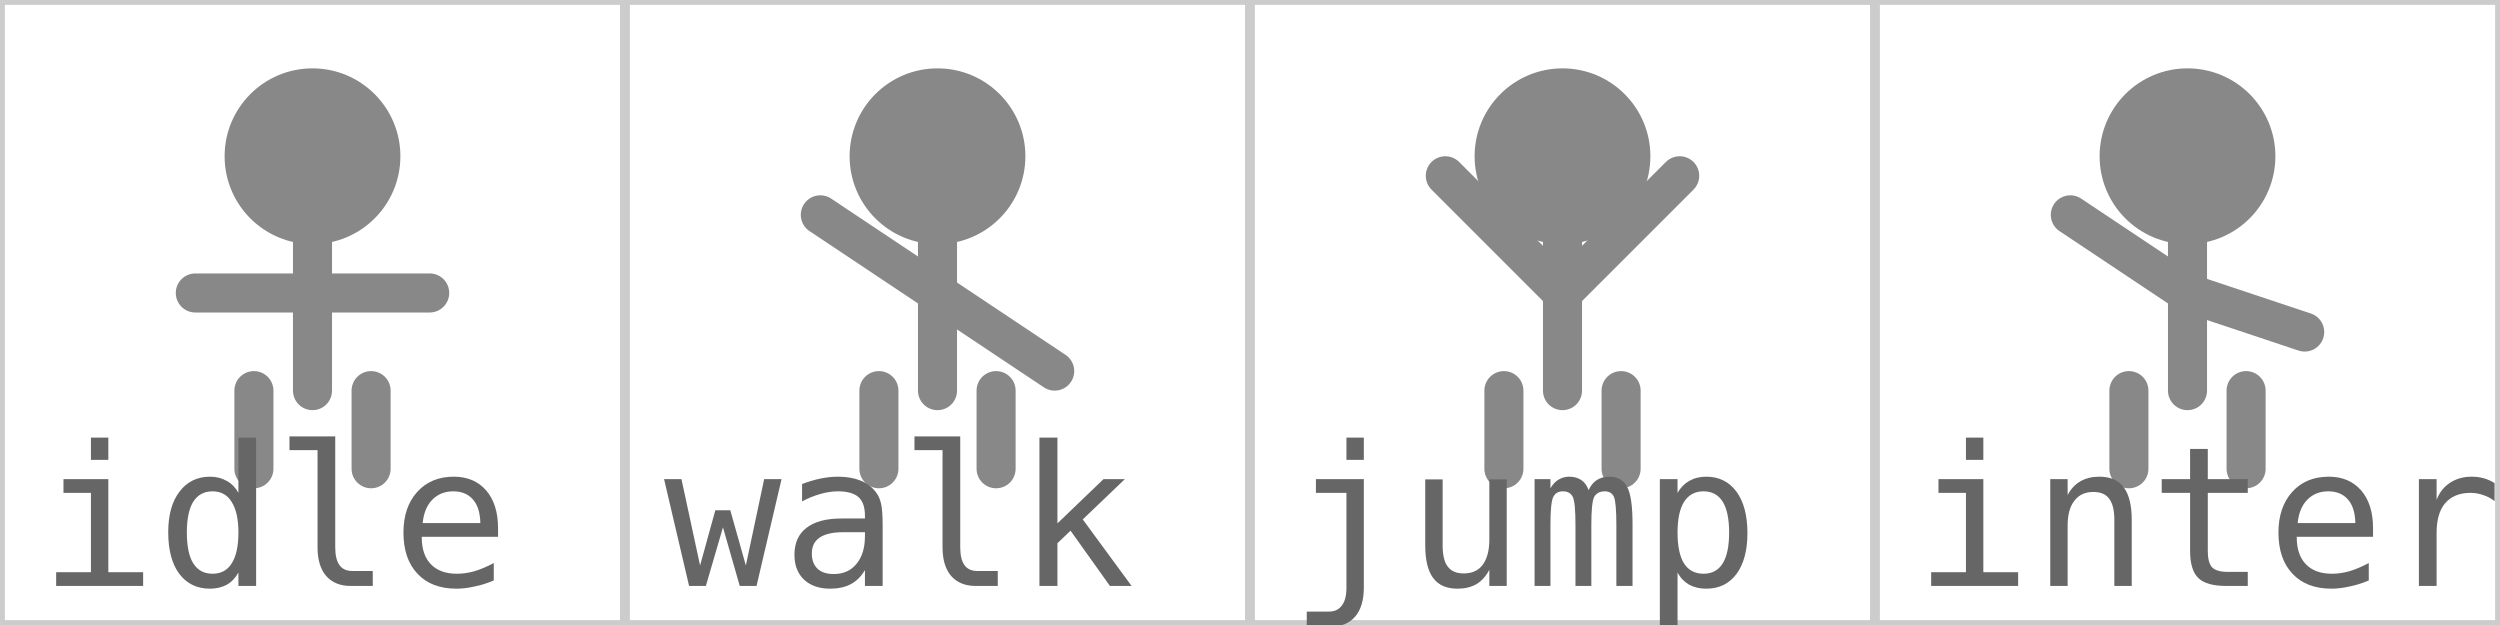
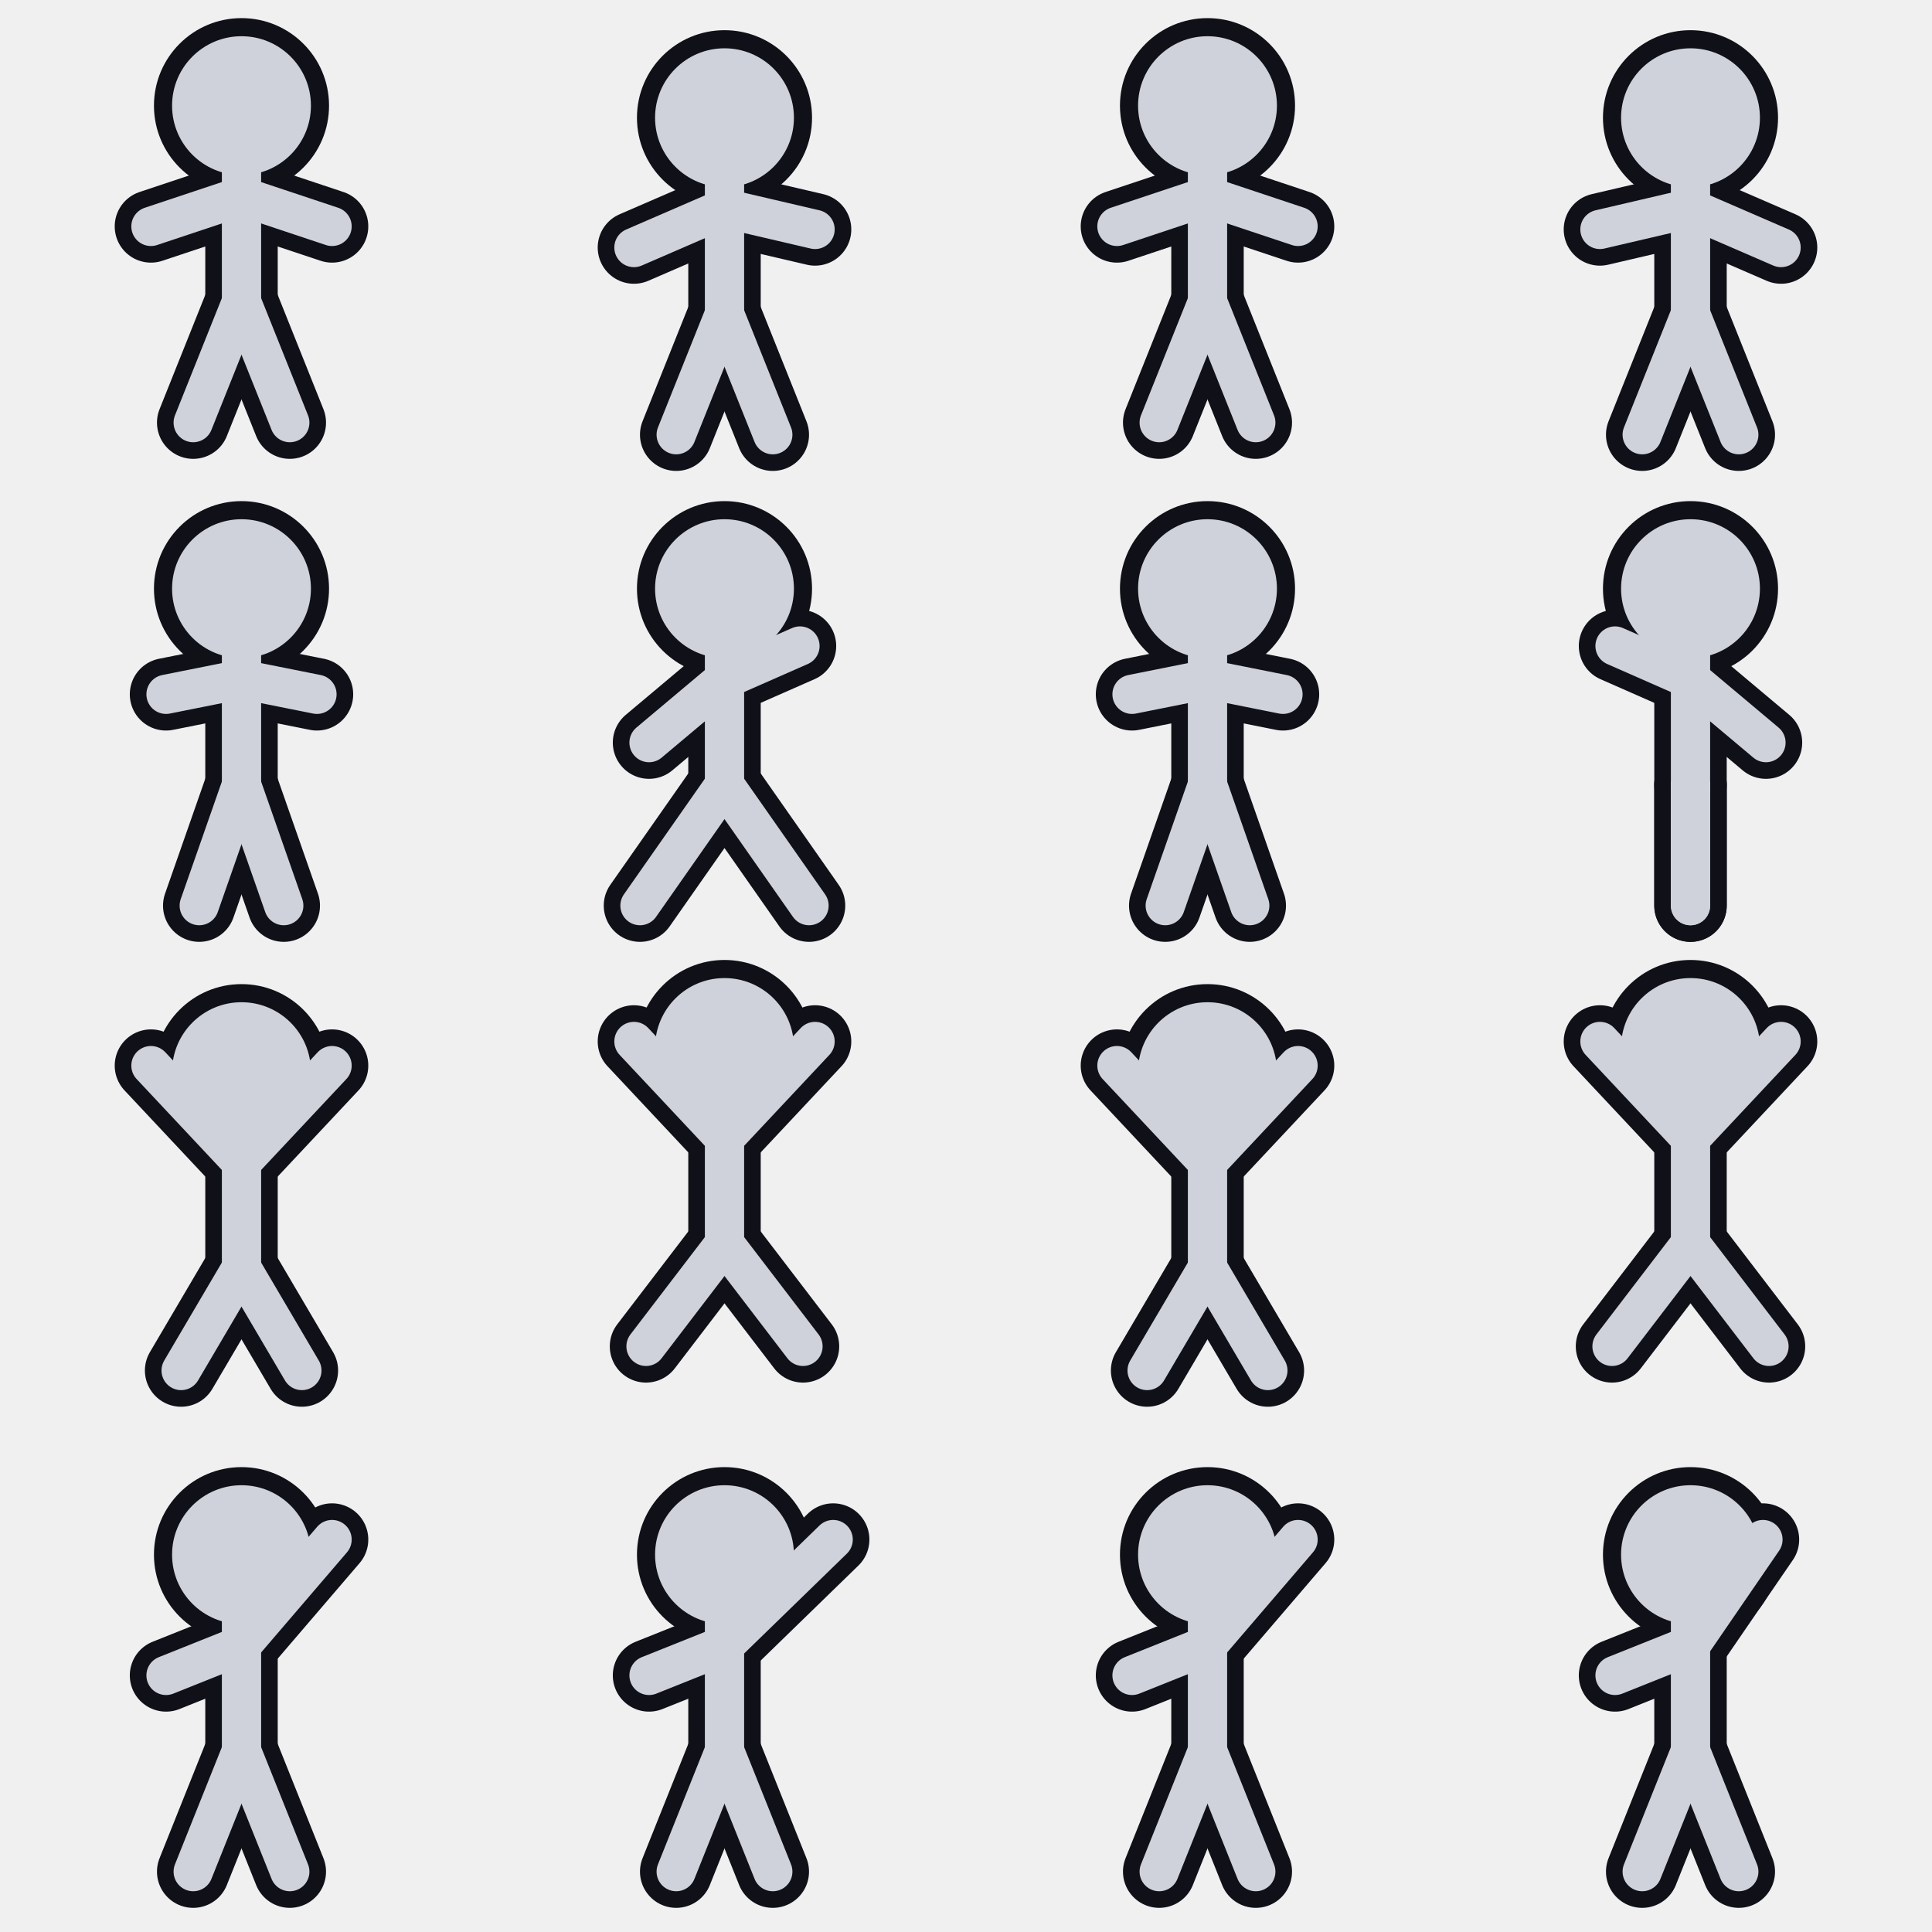
- <svg xmlns="http://www.w3.org/2000/svg" width="128" height="32" viewBox="0 0 128 32">
-   <defs>
-     <style>
-       text { font-family: monospace; font-size: 10px; fill: #666; }
-       .grid-line { stroke: #ddd; stroke-width: 0.5; }
-     </style>
-   </defs>
-   <rect width="128" height="32" fill="#f5f5f5" />
-   <line class="grid-line" x1="0" y1="0" x2="0" y2="32" />
-   <line class="grid-line" x1="32" y1="0" x2="32" y2="32" />
-   <line class="grid-line" x1="64" y1="0" x2="64" y2="32" />
-   <line class="grid-line" x1="96" y1="0" x2="96" y2="32" />
-   <line class="grid-line" x1="128" y1="0" x2="128" y2="32" />
-   <line class="grid-line" x1="0" y1="0" x2="128" y2="0" />
-   <line class="grid-line" x1="0" y1="32" x2="128" y2="32" />
-   <rect x="0" y="0" width="32" height="32" fill="white" stroke="#ccc" stroke-width="0.5" />
-   <g data-pose="idle">
-     <circle cx="16" cy="8" r="4" fill="#888" stroke="#888" stroke-width="1" />
-     <line x1="16" y1="12" x2="16" y2="20" stroke="#888" stroke-width="2" stroke-linecap="round" />
-     <line x1="10" y1="15" x2="22" y2="15" stroke="#888" stroke-width="2" stroke-linecap="round" />
-     <line x1="13" y1="20" x2="13" y2="24" stroke="#888" stroke-width="2" stroke-linecap="round" />
-     <line x1="19" y1="20" x2="19" y2="24" stroke="#888" stroke-width="2" stroke-linecap="round" />
-   </g>
-   <text x="2" y="30">idle</text>
-   <rect x="32" y="0" width="32" height="32" fill="white" stroke="#ccc" stroke-width="0.5" />
-   <g data-pose="walk">
-     <circle cx="48" cy="8" r="4" fill="#888" stroke="#888" stroke-width="1" />
-     <line x1="48" y1="12" x2="48" y2="20" stroke="#888" stroke-width="2" stroke-linecap="round" />
-     <line x1="42" y1="11" x2="48" y2="15" stroke="#888" stroke-width="2" stroke-linecap="round" />
-     <line x1="54" y1="19" x2="48" y2="15" stroke="#888" stroke-width="2" stroke-linecap="round" />
-     <line x1="45" y1="20" x2="45" y2="24" stroke="#888" stroke-width="2" stroke-linecap="round" />
-     <line x1="51" y1="20" x2="51" y2="24" stroke="#888" stroke-width="2" stroke-linecap="round" />
-   </g>
-   <text x="34" y="30">walk</text>
-   <rect x="64" y="0" width="32" height="32" fill="white" stroke="#ccc" stroke-width="0.5" />
-   <g data-pose="jump">
-     <circle cx="80" cy="8" r="4" fill="#888" stroke="#888" stroke-width="1" />
-     <line x1="80" y1="12" x2="80" y2="20" stroke="#888" stroke-width="2" stroke-linecap="round" />
-     <line x1="74" y1="9" x2="80" y2="15" stroke="#888" stroke-width="2" stroke-linecap="round" />
-     <line x1="86" y1="9" x2="80" y2="15" stroke="#888" stroke-width="2" stroke-linecap="round" />
-     <line x1="77" y1="20" x2="77" y2="24" stroke="#888" stroke-width="2" stroke-linecap="round" />
-     <line x1="83" y1="20" x2="83" y2="24" stroke="#888" stroke-width="2" stroke-linecap="round" />
-   </g>
-   <text x="66" y="30">jump</text>
-   <rect x="96" y="0" width="32" height="32" fill="white" stroke="#ccc" stroke-width="0.5" />
-   <g data-pose="interact">
-     <circle cx="112" cy="8" r="4" fill="#888" stroke="#888" stroke-width="1" />
-     <line x1="112" y1="12" x2="112" y2="20" stroke="#888" stroke-width="2" stroke-linecap="round" />
-     <line x1="106" y1="11" x2="112" y2="15" stroke="#888" stroke-width="2" stroke-linecap="round" />
-     <line x1="118" y1="17" x2="112" y2="15" stroke="#888" stroke-width="2" stroke-linecap="round" />
-     <line x1="109" y1="20" x2="109" y2="24" stroke="#888" stroke-width="2" stroke-linecap="round" />
-     <line x1="115" y1="20" x2="115" y2="24" stroke="#888" stroke-width="2" stroke-linecap="round" />
-   </g>
-   <text x="98" y="30">interact</text>
+ <svg xmlns="http://www.w3.org/2000/svg" width="128" height="128" viewBox="0 0 128 128">
+   <g>
+     <circle cx="16.0" cy="7.0" r="5.8" fill="#101018" />
+     <line x1="16.0" y1="11.0" x2="16.0" y2="20.0" stroke="#101018" stroke-width="4.80" stroke-linecap="round" />
+     <line x1="16.0" y1="13.0" x2="10.0" y2="15.0" stroke="#101018" stroke-width="4.80" stroke-linecap="round" />
+     <line x1="16.0" y1="13.0" x2="22.0" y2="15.0" stroke="#101018" stroke-width="4.80" stroke-linecap="round" />
+     <line x1="16.0" y1="20.0" x2="12.8" y2="28.0" stroke="#101018" stroke-width="4.80" stroke-linecap="round" />
+     <line x1="16.0" y1="20.0" x2="19.2" y2="28.0" stroke="#101018" stroke-width="4.80" stroke-linecap="round" />
+     <circle cx="16.0" cy="7.0" r="4.6" fill="#cfd2da" />
+     <line x1="16.0" y1="11.0" x2="16.0" y2="20.0" stroke="#cfd2da" stroke-width="2.60" stroke-linecap="round" />
+     <line x1="16.0" y1="13.0" x2="10.0" y2="15.0" stroke="#cfd2da" stroke-width="2.60" stroke-linecap="round" />
+     <line x1="16.0" y1="13.0" x2="22.0" y2="15.0" stroke="#cfd2da" stroke-width="2.60" stroke-linecap="round" />
+     <line x1="16.0" y1="20.0" x2="12.8" y2="28.0" stroke="#cfd2da" stroke-width="2.60" stroke-linecap="round" />
+     <line x1="16.0" y1="20.0" x2="19.2" y2="28.0" stroke="#cfd2da" stroke-width="2.60" stroke-linecap="round" />
+   </g>
+   <g>
+     <circle cx="48.0" cy="7.8" r="5.8" fill="#101018" />
+     <line x1="48.0" y1="11.8" x2="48.0" y2="20.8" stroke="#101018" stroke-width="4.80" stroke-linecap="round" />
+     <line x1="48.0" y1="13.8" x2="42.0" y2="16.4" stroke="#101018" stroke-width="4.80" stroke-linecap="round" />
+     <line x1="48.0" y1="13.8" x2="54.0" y2="15.2" stroke="#101018" stroke-width="4.80" stroke-linecap="round" />
+     <line x1="48.0" y1="20.8" x2="44.8" y2="28.8" stroke="#101018" stroke-width="4.80" stroke-linecap="round" />
+     <line x1="48.0" y1="20.8" x2="51.2" y2="28.8" stroke="#101018" stroke-width="4.80" stroke-linecap="round" />
+     <circle cx="48.0" cy="7.8" r="4.6" fill="#cfd2da" />
+     <line x1="48.0" y1="11.8" x2="48.0" y2="20.8" stroke="#cfd2da" stroke-width="2.60" stroke-linecap="round" />
+     <line x1="48.0" y1="13.8" x2="42.0" y2="16.4" stroke="#cfd2da" stroke-width="2.60" stroke-linecap="round" />
+     <line x1="48.0" y1="13.8" x2="54.0" y2="15.2" stroke="#cfd2da" stroke-width="2.60" stroke-linecap="round" />
+     <line x1="48.0" y1="20.8" x2="44.8" y2="28.8" stroke="#cfd2da" stroke-width="2.60" stroke-linecap="round" />
+     <line x1="48.0" y1="20.8" x2="51.2" y2="28.8" stroke="#cfd2da" stroke-width="2.60" stroke-linecap="round" />
+   </g>
+   <g>
+     <circle cx="80.0" cy="7.0" r="5.8" fill="#101018" />
+     <line x1="80.0" y1="11.0" x2="80.0" y2="20.0" stroke="#101018" stroke-width="4.80" stroke-linecap="round" />
+     <line x1="80.0" y1="13.0" x2="74.0" y2="15.0" stroke="#101018" stroke-width="4.80" stroke-linecap="round" />
+     <line x1="80.0" y1="13.0" x2="86.0" y2="15.0" stroke="#101018" stroke-width="4.80" stroke-linecap="round" />
+     <line x1="80.0" y1="20.0" x2="76.8" y2="28.0" stroke="#101018" stroke-width="4.80" stroke-linecap="round" />
+     <line x1="80.0" y1="20.0" x2="83.2" y2="28.0" stroke="#101018" stroke-width="4.80" stroke-linecap="round" />
+     <circle cx="80.0" cy="7.0" r="4.6" fill="#cfd2da" />
+     <line x1="80.0" y1="11.0" x2="80.0" y2="20.0" stroke="#cfd2da" stroke-width="2.60" stroke-linecap="round" />
+     <line x1="80.0" y1="13.0" x2="74.0" y2="15.0" stroke="#cfd2da" stroke-width="2.60" stroke-linecap="round" />
+     <line x1="80.0" y1="13.0" x2="86.0" y2="15.0" stroke="#cfd2da" stroke-width="2.60" stroke-linecap="round" />
+     <line x1="80.0" y1="20.0" x2="76.8" y2="28.0" stroke="#cfd2da" stroke-width="2.60" stroke-linecap="round" />
+     <line x1="80.0" y1="20.0" x2="83.2" y2="28.0" stroke="#cfd2da" stroke-width="2.60" stroke-linecap="round" />
+   </g>
+   <g>
+     <circle cx="112.0" cy="7.8" r="5.8" fill="#101018" />
+     <line x1="112.0" y1="11.8" x2="112.0" y2="20.8" stroke="#101018" stroke-width="4.80" stroke-linecap="round" />
+     <line x1="112.0" y1="13.8" x2="106.0" y2="15.2" stroke="#101018" stroke-width="4.80" stroke-linecap="round" />
+     <line x1="112.0" y1="13.8" x2="118.0" y2="16.4" stroke="#101018" stroke-width="4.80" stroke-linecap="round" />
+     <line x1="112.0" y1="20.8" x2="108.8" y2="28.8" stroke="#101018" stroke-width="4.80" stroke-linecap="round" />
+     <line x1="112.0" y1="20.8" x2="115.2" y2="28.8" stroke="#101018" stroke-width="4.80" stroke-linecap="round" />
+     <circle cx="112.0" cy="7.8" r="4.6" fill="#cfd2da" />
+     <line x1="112.0" y1="11.8" x2="112.0" y2="20.8" stroke="#cfd2da" stroke-width="2.60" stroke-linecap="round" />
+     <line x1="112.0" y1="13.8" x2="106.0" y2="15.2" stroke="#cfd2da" stroke-width="2.60" stroke-linecap="round" />
+     <line x1="112.0" y1="13.8" x2="118.0" y2="16.4" stroke="#cfd2da" stroke-width="2.60" stroke-linecap="round" />
+     <line x1="112.0" y1="20.8" x2="108.8" y2="28.8" stroke="#cfd2da" stroke-width="2.60" stroke-linecap="round" />
+     <line x1="112.0" y1="20.8" x2="115.2" y2="28.8" stroke="#cfd2da" stroke-width="2.60" stroke-linecap="round" />
+   </g>
+   <g>
+     <circle cx="16.0" cy="39.0" r="5.8" fill="#101018" />
+     <line x1="16.0" y1="43.0" x2="16.0" y2="52.0" stroke="#101018" stroke-width="4.80" stroke-linecap="round" />
+     <line x1="16.0" y1="45.0" x2="11.0" y2="46.0" stroke="#101018" stroke-width="4.80" stroke-linecap="round" />
+     <line x1="16.0" y1="45.0" x2="21.0" y2="46.0" stroke="#101018" stroke-width="4.80" stroke-linecap="round" />
+     <line x1="16.0" y1="52.0" x2="13.2" y2="60.0" stroke="#101018" stroke-width="4.80" stroke-linecap="round" />
+     <line x1="16.0" y1="52.0" x2="18.8" y2="60.0" stroke="#101018" stroke-width="4.80" stroke-linecap="round" />
+     <circle cx="16.0" cy="39.0" r="4.6" fill="#cfd2da" />
+     <line x1="16.0" y1="43.0" x2="16.0" y2="52.0" stroke="#cfd2da" stroke-width="2.60" stroke-linecap="round" />
+     <line x1="16.0" y1="45.0" x2="11.0" y2="46.0" stroke="#cfd2da" stroke-width="2.60" stroke-linecap="round" />
+     <line x1="16.0" y1="45.0" x2="21.0" y2="46.0" stroke="#cfd2da" stroke-width="2.60" stroke-linecap="round" />
+     <line x1="16.0" y1="52.0" x2="13.2" y2="60.0" stroke="#cfd2da" stroke-width="2.60" stroke-linecap="round" />
+     <line x1="16.0" y1="52.0" x2="18.8" y2="60.0" stroke="#cfd2da" stroke-width="2.60" stroke-linecap="round" />
+   </g>
+   <g>
+     <circle cx="48.0" cy="39.0" r="5.8" fill="#101018" />
+     <line x1="48.0" y1="43.0" x2="48.0" y2="52.0" stroke="#101018" stroke-width="4.80" stroke-linecap="round" />
+     <line x1="48.0" y1="45.0" x2="43.0" y2="49.2" stroke="#101018" stroke-width="4.80" stroke-linecap="round" />
+     <line x1="48.0" y1="45.0" x2="53.0" y2="42.8" stroke="#101018" stroke-width="4.80" stroke-linecap="round" />
+     <line x1="48.0" y1="52.0" x2="42.4" y2="60.0" stroke="#101018" stroke-width="4.80" stroke-linecap="round" />
+     <line x1="48.0" y1="52.0" x2="53.6" y2="60.0" stroke="#101018" stroke-width="4.80" stroke-linecap="round" />
+     <circle cx="48.0" cy="39.0" r="4.6" fill="#cfd2da" />
+     <line x1="48.0" y1="43.0" x2="48.0" y2="52.0" stroke="#cfd2da" stroke-width="2.60" stroke-linecap="round" />
+     <line x1="48.0" y1="45.0" x2="43.0" y2="49.2" stroke="#cfd2da" stroke-width="2.60" stroke-linecap="round" />
+     <line x1="48.0" y1="45.0" x2="53.0" y2="42.8" stroke="#cfd2da" stroke-width="2.60" stroke-linecap="round" />
+     <line x1="48.0" y1="52.0" x2="42.4" y2="60.0" stroke="#cfd2da" stroke-width="2.60" stroke-linecap="round" />
+     <line x1="48.0" y1="52.0" x2="53.6" y2="60.0" stroke="#cfd2da" stroke-width="2.60" stroke-linecap="round" />
+   </g>
+   <g>
+     <circle cx="80.0" cy="39.0" r="5.8" fill="#101018" />
+     <line x1="80.0" y1="43.0" x2="80.0" y2="52.0" stroke="#101018" stroke-width="4.80" stroke-linecap="round" />
+     <line x1="80.0" y1="45.0" x2="75.0" y2="46.0" stroke="#101018" stroke-width="4.80" stroke-linecap="round" />
+     <line x1="80.0" y1="45.0" x2="85.0" y2="46.0" stroke="#101018" stroke-width="4.80" stroke-linecap="round" />
+     <line x1="80.0" y1="52.0" x2="77.2" y2="60.0" stroke="#101018" stroke-width="4.80" stroke-linecap="round" />
+     <line x1="80.0" y1="52.0" x2="82.8" y2="60.0" stroke="#101018" stroke-width="4.80" stroke-linecap="round" />
+     <circle cx="80.0" cy="39.0" r="4.6" fill="#cfd2da" />
+     <line x1="80.0" y1="43.0" x2="80.0" y2="52.0" stroke="#cfd2da" stroke-width="2.60" stroke-linecap="round" />
+     <line x1="80.0" y1="45.0" x2="75.0" y2="46.0" stroke="#cfd2da" stroke-width="2.60" stroke-linecap="round" />
+     <line x1="80.0" y1="45.0" x2="85.0" y2="46.0" stroke="#cfd2da" stroke-width="2.60" stroke-linecap="round" />
+     <line x1="80.0" y1="52.0" x2="77.2" y2="60.0" stroke="#cfd2da" stroke-width="2.60" stroke-linecap="round" />
+     <line x1="80.0" y1="52.0" x2="82.8" y2="60.0" stroke="#cfd2da" stroke-width="2.60" stroke-linecap="round" />
+   </g>
+   <g>
+     <circle cx="112.0" cy="39.0" r="5.8" fill="#101018" />
+     <line x1="112.0" y1="43.0" x2="112.0" y2="52.0" stroke="#101018" stroke-width="4.80" stroke-linecap="round" />
+     <line x1="112.0" y1="45.0" x2="107.0" y2="42.8" stroke="#101018" stroke-width="4.80" stroke-linecap="round" />
+     <line x1="112.0" y1="45.0" x2="117.0" y2="49.2" stroke="#101018" stroke-width="4.80" stroke-linecap="round" />
+     <line x1="112.0" y1="52.0" x2="112.0" y2="60.0" stroke="#101018" stroke-width="4.80" stroke-linecap="round" />
+     <line x1="112.0" y1="52.0" x2="112.0" y2="60.0" stroke="#101018" stroke-width="4.80" stroke-linecap="round" />
+     <circle cx="112.0" cy="39.0" r="4.6" fill="#cfd2da" />
+     <line x1="112.0" y1="43.0" x2="112.0" y2="52.0" stroke="#cfd2da" stroke-width="2.60" stroke-linecap="round" />
+     <line x1="112.0" y1="45.0" x2="107.0" y2="42.8" stroke="#cfd2da" stroke-width="2.60" stroke-linecap="round" />
+     <line x1="112.0" y1="45.0" x2="117.0" y2="49.2" stroke="#cfd2da" stroke-width="2.60" stroke-linecap="round" />
+     <line x1="112.0" y1="52.0" x2="112.0" y2="60.0" stroke="#cfd2da" stroke-width="2.60" stroke-linecap="round" />
+     <line x1="112.0" y1="52.0" x2="112.0" y2="60.0" stroke="#cfd2da" stroke-width="2.60" stroke-linecap="round" />
+   </g>
+   <g>
+     <circle cx="16.0" cy="71.0" r="5.8" fill="#101018" />
+     <line x1="16.0" y1="75.0" x2="16.0" y2="84.0" stroke="#101018" stroke-width="4.80" stroke-linecap="round" />
+     <line x1="16.0" y1="77.0" x2="10.0" y2="70.6" stroke="#101018" stroke-width="4.80" stroke-linecap="round" />
+     <line x1="16.0" y1="77.0" x2="22.0" y2="70.6" stroke="#101018" stroke-width="4.80" stroke-linecap="round" />
+     <line x1="16.0" y1="84.0" x2="12.0" y2="90.8" stroke="#101018" stroke-width="4.80" stroke-linecap="round" />
+     <line x1="16.0" y1="84.0" x2="20.0" y2="90.8" stroke="#101018" stroke-width="4.80" stroke-linecap="round" />
+     <circle cx="16.0" cy="71.0" r="4.6" fill="#cfd2da" />
+     <line x1="16.0" y1="75.0" x2="16.0" y2="84.0" stroke="#cfd2da" stroke-width="2.60" stroke-linecap="round" />
+     <line x1="16.0" y1="77.0" x2="10.0" y2="70.6" stroke="#cfd2da" stroke-width="2.60" stroke-linecap="round" />
+     <line x1="16.0" y1="77.0" x2="22.0" y2="70.6" stroke="#cfd2da" stroke-width="2.60" stroke-linecap="round" />
+     <line x1="16.0" y1="84.0" x2="12.0" y2="90.8" stroke="#cfd2da" stroke-width="2.60" stroke-linecap="round" />
+     <line x1="16.0" y1="84.0" x2="20.0" y2="90.8" stroke="#cfd2da" stroke-width="2.60" stroke-linecap="round" />
+   </g>
+   <g>
+     <circle cx="48.0" cy="69.4" r="5.8" fill="#101018" />
+     <line x1="48.0" y1="73.4" x2="48.0" y2="82.4" stroke="#101018" stroke-width="4.80" stroke-linecap="round" />
+     <line x1="48.0" y1="75.4" x2="42.0" y2="69.0" stroke="#101018" stroke-width="4.80" stroke-linecap="round" />
+     <line x1="48.0" y1="75.4" x2="54.0" y2="69.0" stroke="#101018" stroke-width="4.80" stroke-linecap="round" />
+     <line x1="48.0" y1="82.4" x2="42.8" y2="89.2" stroke="#101018" stroke-width="4.80" stroke-linecap="round" />
+     <line x1="48.0" y1="82.4" x2="53.2" y2="89.2" stroke="#101018" stroke-width="4.80" stroke-linecap="round" />
+     <circle cx="48.0" cy="69.4" r="4.6" fill="#cfd2da" />
+     <line x1="48.0" y1="73.4" x2="48.0" y2="82.4" stroke="#cfd2da" stroke-width="2.60" stroke-linecap="round" />
+     <line x1="48.0" y1="75.4" x2="42.0" y2="69.0" stroke="#cfd2da" stroke-width="2.60" stroke-linecap="round" />
+     <line x1="48.0" y1="75.4" x2="54.0" y2="69.0" stroke="#cfd2da" stroke-width="2.60" stroke-linecap="round" />
+     <line x1="48.0" y1="82.4" x2="42.8" y2="89.2" stroke="#cfd2da" stroke-width="2.60" stroke-linecap="round" />
+     <line x1="48.0" y1="82.4" x2="53.2" y2="89.2" stroke="#cfd2da" stroke-width="2.60" stroke-linecap="round" />
+   </g>
+   <g>
+     <circle cx="80.0" cy="71.0" r="5.8" fill="#101018" />
+     <line x1="80.0" y1="75.0" x2="80.0" y2="84.0" stroke="#101018" stroke-width="4.80" stroke-linecap="round" />
+     <line x1="80.0" y1="77.0" x2="74.0" y2="70.6" stroke="#101018" stroke-width="4.80" stroke-linecap="round" />
+     <line x1="80.0" y1="77.0" x2="86.0" y2="70.6" stroke="#101018" stroke-width="4.80" stroke-linecap="round" />
+     <line x1="80.0" y1="84.0" x2="76.0" y2="90.8" stroke="#101018" stroke-width="4.80" stroke-linecap="round" />
+     <line x1="80.0" y1="84.0" x2="84.0" y2="90.8" stroke="#101018" stroke-width="4.80" stroke-linecap="round" />
+     <circle cx="80.0" cy="71.0" r="4.6" fill="#cfd2da" />
+     <line x1="80.0" y1="75.0" x2="80.0" y2="84.0" stroke="#cfd2da" stroke-width="2.60" stroke-linecap="round" />
+     <line x1="80.0" y1="77.0" x2="74.0" y2="70.6" stroke="#cfd2da" stroke-width="2.60" stroke-linecap="round" />
+     <line x1="80.0" y1="77.0" x2="86.0" y2="70.6" stroke="#cfd2da" stroke-width="2.60" stroke-linecap="round" />
+     <line x1="80.0" y1="84.0" x2="76.0" y2="90.8" stroke="#cfd2da" stroke-width="2.60" stroke-linecap="round" />
+     <line x1="80.0" y1="84.0" x2="84.0" y2="90.8" stroke="#cfd2da" stroke-width="2.60" stroke-linecap="round" />
+   </g>
+   <g>
+     <circle cx="112.0" cy="69.4" r="5.8" fill="#101018" />
+     <line x1="112.0" y1="73.4" x2="112.0" y2="82.4" stroke="#101018" stroke-width="4.80" stroke-linecap="round" />
+     <line x1="112.0" y1="75.4" x2="106.0" y2="69.0" stroke="#101018" stroke-width="4.80" stroke-linecap="round" />
+     <line x1="112.0" y1="75.4" x2="118.0" y2="69.0" stroke="#101018" stroke-width="4.80" stroke-linecap="round" />
+     <line x1="112.0" y1="82.4" x2="106.8" y2="89.2" stroke="#101018" stroke-width="4.80" stroke-linecap="round" />
+     <line x1="112.0" y1="82.4" x2="117.2" y2="89.2" stroke="#101018" stroke-width="4.80" stroke-linecap="round" />
+     <circle cx="112.0" cy="69.4" r="4.6" fill="#cfd2da" />
+     <line x1="112.0" y1="73.4" x2="112.0" y2="82.4" stroke="#cfd2da" stroke-width="2.60" stroke-linecap="round" />
+     <line x1="112.0" y1="75.4" x2="106.0" y2="69.0" stroke="#cfd2da" stroke-width="2.60" stroke-linecap="round" />
+     <line x1="112.0" y1="75.4" x2="118.0" y2="69.0" stroke="#cfd2da" stroke-width="2.60" stroke-linecap="round" />
+     <line x1="112.0" y1="82.4" x2="106.8" y2="89.2" stroke="#cfd2da" stroke-width="2.60" stroke-linecap="round" />
+     <line x1="112.0" y1="82.4" x2="117.2" y2="89.2" stroke="#cfd2da" stroke-width="2.60" stroke-linecap="round" />
+   </g>
+   <g>
+     <circle cx="16.0" cy="103.0" r="5.8" fill="#101018" />
+     <line x1="16.0" y1="107.0" x2="16.0" y2="116.0" stroke="#101018" stroke-width="4.80" stroke-linecap="round" />
+     <line x1="16.0" y1="109.0" x2="11.0" y2="111.0" stroke="#101018" stroke-width="4.80" stroke-linecap="round" />
+     <line x1="16.0" y1="109.0" x2="22.0" y2="102.0" stroke="#101018" stroke-width="4.80" stroke-linecap="round" />
+     <line x1="16.0" y1="116.0" x2="12.8" y2="124.0" stroke="#101018" stroke-width="4.80" stroke-linecap="round" />
+     <line x1="16.0" y1="116.0" x2="19.2" y2="124.0" stroke="#101018" stroke-width="4.80" stroke-linecap="round" />
+     <circle cx="16.0" cy="103.0" r="4.6" fill="#cfd2da" />
+     <line x1="16.0" y1="107.0" x2="16.0" y2="116.0" stroke="#cfd2da" stroke-width="2.60" stroke-linecap="round" />
+     <line x1="16.0" y1="109.0" x2="11.0" y2="111.0" stroke="#cfd2da" stroke-width="2.60" stroke-linecap="round" />
+     <line x1="16.0" y1="109.0" x2="22.0" y2="102.0" stroke="#cfd2da" stroke-width="2.60" stroke-linecap="round" />
+     <line x1="16.0" y1="116.0" x2="12.8" y2="124.0" stroke="#cfd2da" stroke-width="2.60" stroke-linecap="round" />
+     <line x1="16.0" y1="116.0" x2="19.2" y2="124.0" stroke="#cfd2da" stroke-width="2.60" stroke-linecap="round" />
+   </g>
+   <g>
+     <circle cx="48.0" cy="103.0" r="5.8" fill="#101018" />
+     <line x1="48.0" y1="107.0" x2="48.0" y2="116.0" stroke="#101018" stroke-width="4.80" stroke-linecap="round" />
+     <line x1="48.0" y1="109.0" x2="43.0" y2="111.0" stroke="#101018" stroke-width="4.80" stroke-linecap="round" />
+     <line x1="48.0" y1="109.0" x2="55.2" y2="102.0" stroke="#101018" stroke-width="4.80" stroke-linecap="round" />
+     <line x1="48.0" y1="116.0" x2="44.8" y2="124.0" stroke="#101018" stroke-width="4.80" stroke-linecap="round" />
+     <line x1="48.0" y1="116.0" x2="51.2" y2="124.0" stroke="#101018" stroke-width="4.80" stroke-linecap="round" />
+     <circle cx="48.0" cy="103.0" r="4.6" fill="#cfd2da" />
+     <line x1="48.0" y1="107.0" x2="48.0" y2="116.0" stroke="#cfd2da" stroke-width="2.60" stroke-linecap="round" />
+     <line x1="48.0" y1="109.0" x2="43.0" y2="111.0" stroke="#cfd2da" stroke-width="2.60" stroke-linecap="round" />
+     <line x1="48.0" y1="109.0" x2="55.2" y2="102.0" stroke="#cfd2da" stroke-width="2.60" stroke-linecap="round" />
+     <line x1="48.0" y1="116.0" x2="44.8" y2="124.0" stroke="#cfd2da" stroke-width="2.60" stroke-linecap="round" />
+     <line x1="48.0" y1="116.0" x2="51.2" y2="124.0" stroke="#cfd2da" stroke-width="2.60" stroke-linecap="round" />
+   </g>
+   <g>
+     <circle cx="80.0" cy="103.0" r="5.8" fill="#101018" />
+     <line x1="80.0" y1="107.0" x2="80.0" y2="116.0" stroke="#101018" stroke-width="4.80" stroke-linecap="round" />
+     <line x1="80.0" y1="109.0" x2="75.0" y2="111.0" stroke="#101018" stroke-width="4.80" stroke-linecap="round" />
+     <line x1="80.0" y1="109.0" x2="86.0" y2="102.0" stroke="#101018" stroke-width="4.80" stroke-linecap="round" />
+     <line x1="80.0" y1="116.0" x2="76.8" y2="124.0" stroke="#101018" stroke-width="4.80" stroke-linecap="round" />
+     <line x1="80.0" y1="116.0" x2="83.2" y2="124.0" stroke="#101018" stroke-width="4.80" stroke-linecap="round" />
+     <circle cx="80.0" cy="103.0" r="4.6" fill="#cfd2da" />
+     <line x1="80.0" y1="107.0" x2="80.0" y2="116.0" stroke="#cfd2da" stroke-width="2.60" stroke-linecap="round" />
+     <line x1="80.0" y1="109.0" x2="75.0" y2="111.0" stroke="#cfd2da" stroke-width="2.60" stroke-linecap="round" />
+     <line x1="80.0" y1="109.0" x2="86.0" y2="102.0" stroke="#cfd2da" stroke-width="2.60" stroke-linecap="round" />
+     <line x1="80.0" y1="116.0" x2="76.8" y2="124.0" stroke="#cfd2da" stroke-width="2.60" stroke-linecap="round" />
+     <line x1="80.0" y1="116.0" x2="83.2" y2="124.0" stroke="#cfd2da" stroke-width="2.60" stroke-linecap="round" />
+   </g>
+   <g>
+     <circle cx="112.0" cy="103.0" r="5.8" fill="#101018" />
+     <line x1="112.0" y1="107.0" x2="112.0" y2="116.0" stroke="#101018" stroke-width="4.80" stroke-linecap="round" />
+     <line x1="112.0" y1="109.0" x2="107.0" y2="111.0" stroke="#101018" stroke-width="4.80" stroke-linecap="round" />
+     <line x1="112.0" y1="109.0" x2="116.8" y2="102.0" stroke="#101018" stroke-width="4.80" stroke-linecap="round" />
+     <line x1="112.0" y1="116.0" x2="108.8" y2="124.0" stroke="#101018" stroke-width="4.80" stroke-linecap="round" />
+     <line x1="112.0" y1="116.0" x2="115.2" y2="124.0" stroke="#101018" stroke-width="4.80" stroke-linecap="round" />
+     <circle cx="112.0" cy="103.0" r="4.6" fill="#cfd2da" />
+     <line x1="112.0" y1="107.0" x2="112.0" y2="116.0" stroke="#cfd2da" stroke-width="2.60" stroke-linecap="round" />
+     <line x1="112.0" y1="109.0" x2="107.0" y2="111.0" stroke="#cfd2da" stroke-width="2.60" stroke-linecap="round" />
+     <line x1="112.0" y1="109.0" x2="116.8" y2="102.0" stroke="#cfd2da" stroke-width="2.60" stroke-linecap="round" />
+     <line x1="112.0" y1="116.0" x2="108.8" y2="124.0" stroke="#cfd2da" stroke-width="2.60" stroke-linecap="round" />
+     <line x1="112.0" y1="116.0" x2="115.2" y2="124.0" stroke="#cfd2da" stroke-width="2.60" stroke-linecap="round" />
+   </g>
</svg>
